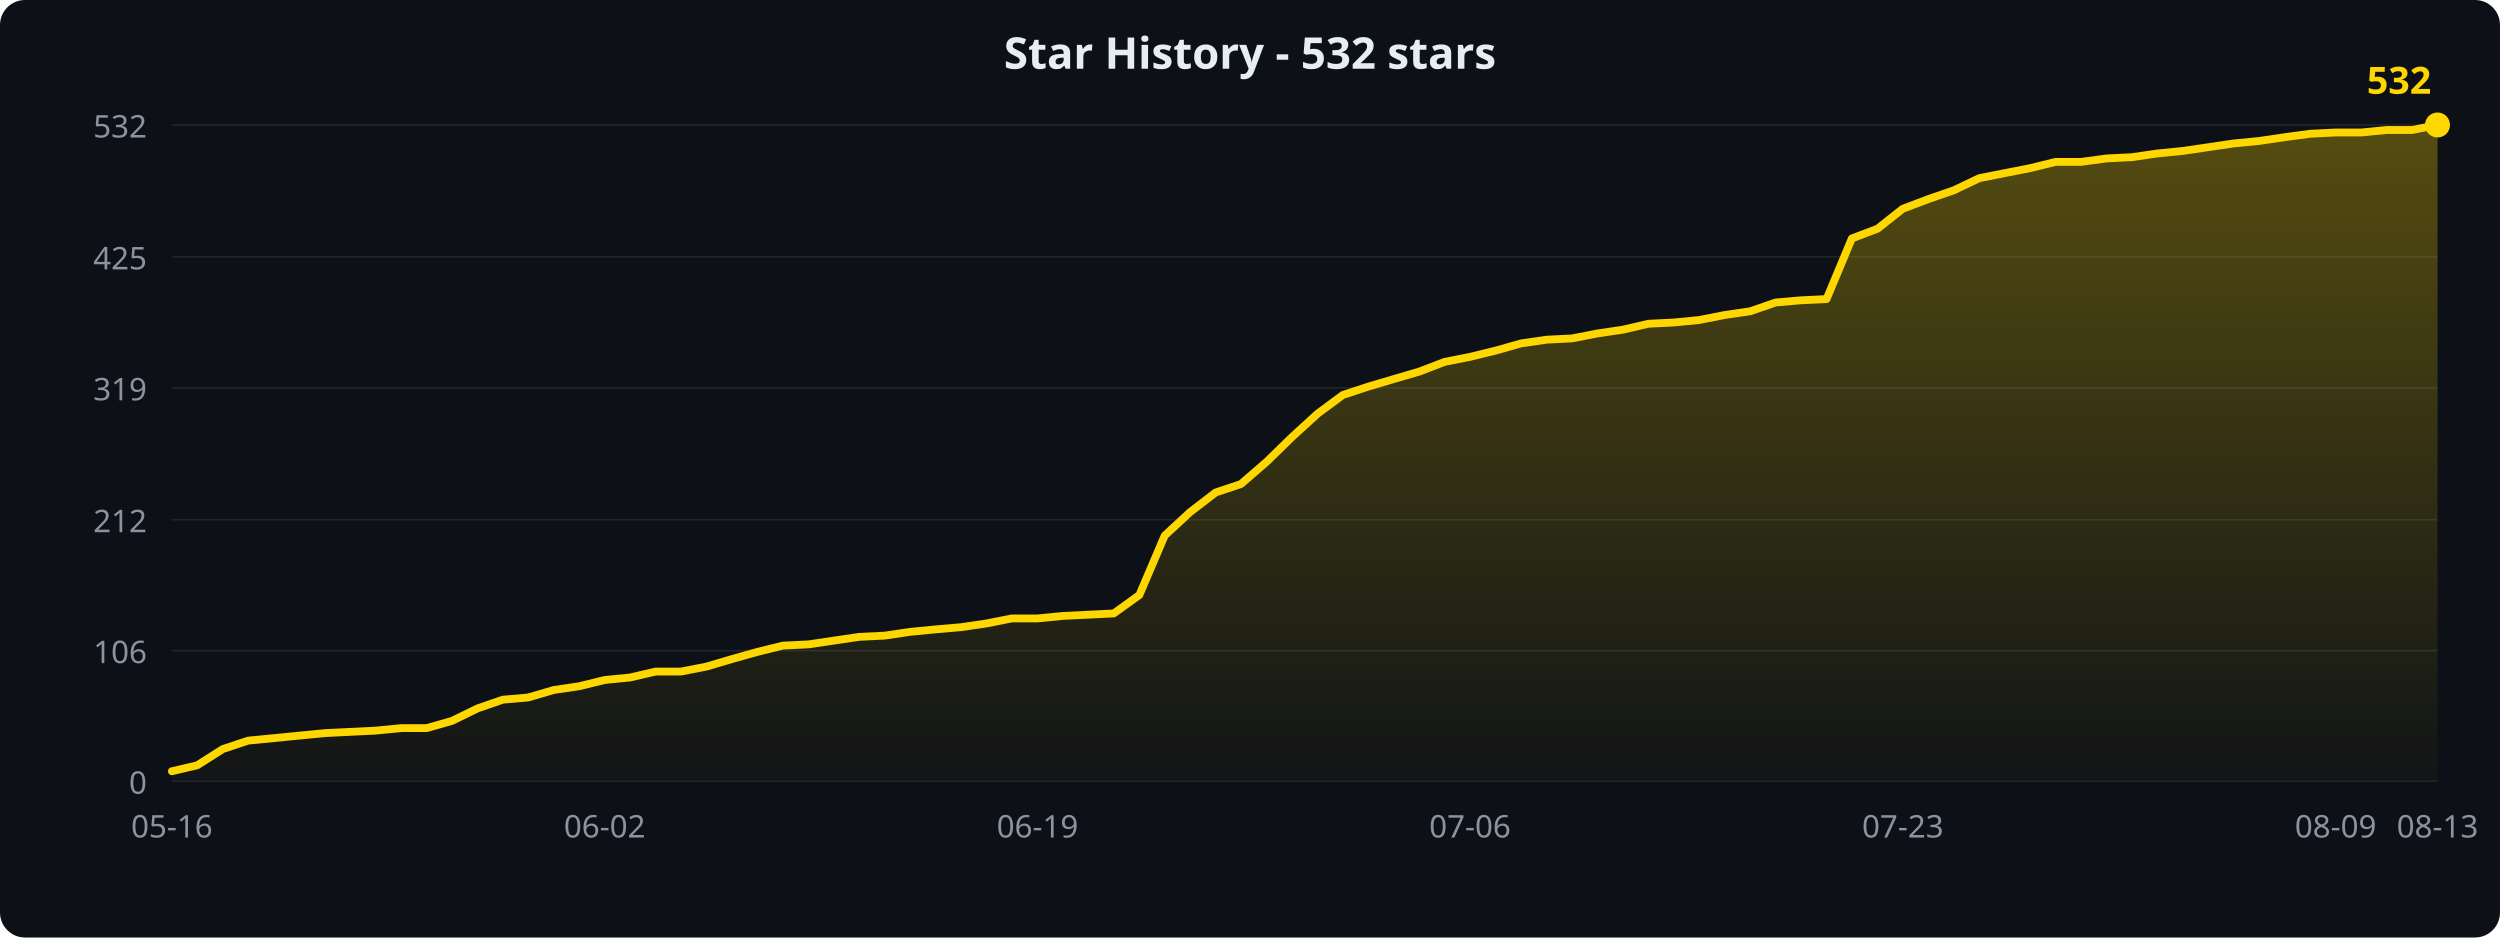
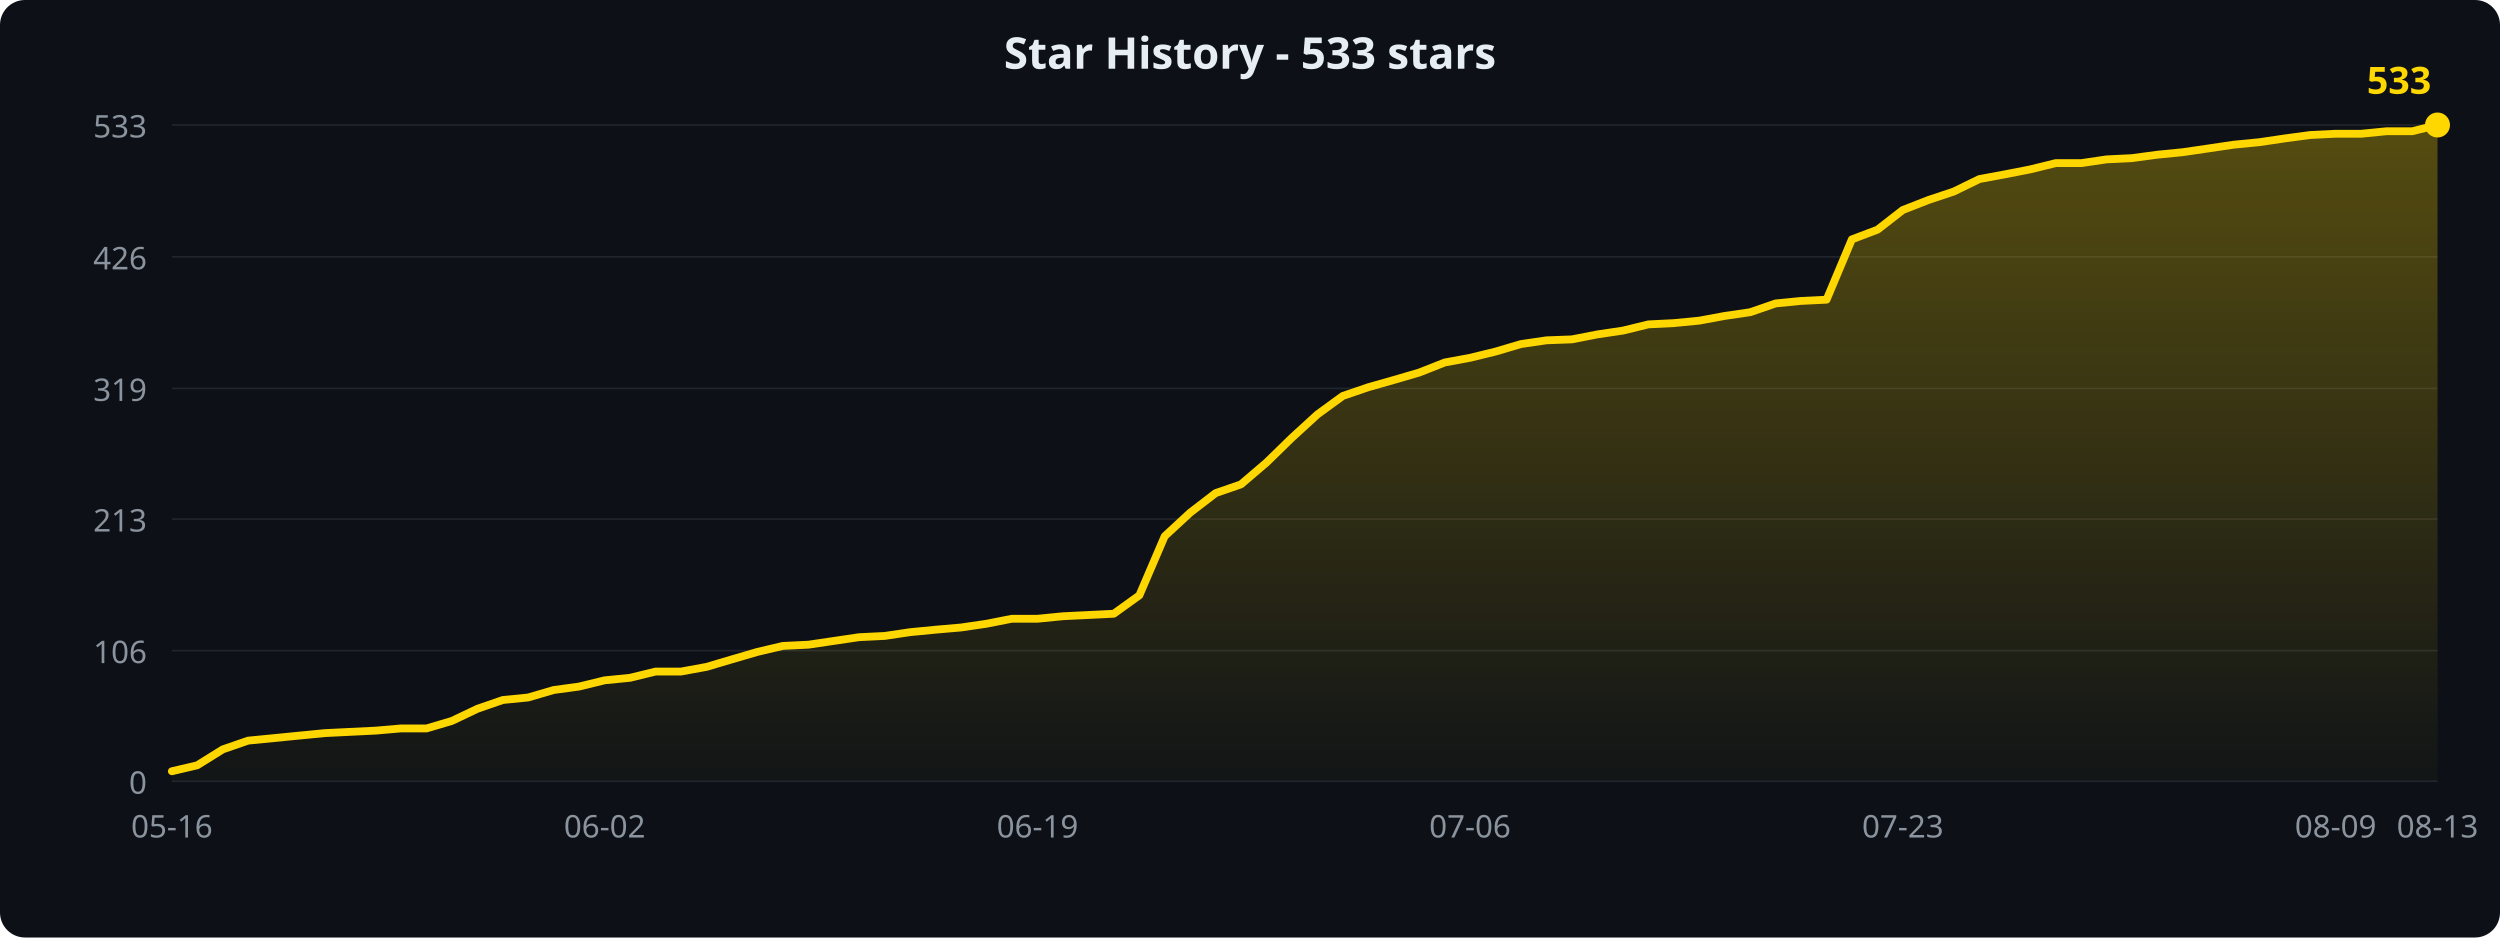
<svg xmlns="http://www.w3.org/2000/svg" viewBox="0 0 800 300" width="800" height="300">
  <defs>
    <linearGradient id="fill" x1="0" y1="0" x2="0" y2="1">
      <stop offset="0%" stop-color="#FFD700" stop-opacity="0.3" />
      <stop offset="100%" stop-color="#FFD700" stop-opacity="0.02" />
    </linearGradient>
  </defs>
  <rect width="800" height="300" rx="8" fill="#0d1117" />
  <text x="400.0" y="22" text-anchor="middle" fill="#e6edf3" font-family="system-ui,sans-serif" font-size="14" font-weight="600">
-     Star History - 532 stars
+     Star History - 533 stars
  </text>
  <line x1="55" y1="250.0" x2="780" y2="250.0" stroke="#21262d" stroke-width="0.5" />
  <text x="47" y="254.0" text-anchor="end" fill="#8b949e" font-family="system-ui,sans-serif" font-size="10">0</text>
  <line x1="55" y1="208.2" x2="780" y2="208.2" stroke="#21262d" stroke-width="0.5" />
  <text x="47" y="212.2" text-anchor="end" fill="#8b949e" font-family="system-ui,sans-serif" font-size="10">106</text>
-   <line x1="55" y1="166.3" x2="780" y2="166.3" stroke="#21262d" stroke-width="0.5" />
-   <text x="47" y="170.3" text-anchor="end" fill="#8b949e" font-family="system-ui,sans-serif" font-size="10">212</text>
-   <line x1="55" y1="124.1" x2="780" y2="124.1" stroke="#21262d" stroke-width="0.5" />
-   <text x="47" y="128.1" text-anchor="end" fill="#8b949e" font-family="system-ui,sans-serif" font-size="10">319</text>
+   <line x1="55" y1="166.1" x2="780" y2="166.1" stroke="#21262d" stroke-width="0.5" />
+   <text x="47" y="170.1" text-anchor="end" fill="#8b949e" font-family="system-ui,sans-serif" font-size="10">213</text>
+   <line x1="55" y1="124.3" x2="780" y2="124.3" stroke="#21262d" stroke-width="0.5" />
+   <text x="47" y="128.3" text-anchor="end" fill="#8b949e" font-family="system-ui,sans-serif" font-size="10">319</text>
  <line x1="55" y1="82.2" x2="780" y2="82.2" stroke="#21262d" stroke-width="0.5" />
-   <text x="47" y="86.2" text-anchor="end" fill="#8b949e" font-family="system-ui,sans-serif" font-size="10">425</text>
+   <text x="47" y="86.2" text-anchor="end" fill="#8b949e" font-family="system-ui,sans-serif" font-size="10">426</text>
  <line x1="55" y1="40.0" x2="780" y2="40.0" stroke="#21262d" stroke-width="0.5" />
-   <text x="47" y="44.0" text-anchor="end" fill="#8b949e" font-family="system-ui,sans-serif" font-size="10">532</text>
-   <polygon points="55.0,246.8 63.1,244.9 71.3,239.7 79.4,237.0 87.6,236.2 95.7,235.4 103.9,234.6 112.0,234.2 120.2,233.8 128.3,233.0 136.5,233.0 144.6,230.7 152.8,226.7 160.9,223.9 169.0,223.2 177.2,220.8 185.3,219.6 193.5,217.6 201.6,216.8 209.8,214.9 217.9,214.9 226.1,213.3 234.2,210.9 242.4,208.6 250.5,206.6 258.7,206.2 266.8,205.0 274.9,203.8 283.1,203.4 291.2,202.2 299.4,201.4 307.5,200.7 315.7,199.5 323.8,197.9 332.0,197.9 340.1,197.1 348.3,196.7 356.4,196.3 364.6,190.4 372.7,171.4 380.8,163.9 389.0,157.6 397.1,154.9 405.3,147.8 413.4,139.9 421.6,132.4 429.7,126.4 437.9,123.7 446.0,121.3 454.2,118.9 462.3,115.8 470.4,114.2 478.6,112.2 486.7,109.9 494.9,108.7 503.0,108.3 511.2,106.7 519.3,105.5 527.5,103.6 535.6,103.2 543.8,102.4 551.9,100.8 560.1,99.6 568.2,96.8 576.3,96.1 584.5,95.7 592.6,76.3 600.8,73.2 608.9,66.8 617.1,63.7 625.2,60.9 633.4,57.0 641.5,55.4 649.7,53.8 657.8,51.8 666.0,51.8 674.1,50.7 682.2,50.3 690.4,49.1 698.5,48.3 706.7,47.1 714.8,45.9 723.0,45.1 731.1,43.9 739.3,42.8 747.4,42.4 755.6,42.4 763.7,41.6 771.9,41.6 780.0,40.0 780.0,250.0 55.0,250.0" fill="url(#fill)" />
-   <polyline points="55.0,246.8 63.1,244.9 71.3,239.7 79.4,237.0 87.6,236.2 95.7,235.4 103.9,234.6 112.0,234.2 120.2,233.8 128.3,233.0 136.5,233.0 144.6,230.7 152.8,226.7 160.9,223.9 169.0,223.2 177.2,220.8 185.3,219.6 193.5,217.6 201.6,216.8 209.8,214.9 217.9,214.9 226.1,213.3 234.2,210.9 242.4,208.6 250.5,206.6 258.7,206.2 266.8,205.0 274.9,203.8 283.1,203.4 291.2,202.2 299.4,201.4 307.5,200.7 315.7,199.5 323.8,197.9 332.0,197.9 340.1,197.1 348.3,196.7 356.4,196.3 364.6,190.4 372.7,171.4 380.8,163.9 389.0,157.6 397.1,154.9 405.3,147.8 413.4,139.9 421.6,132.4 429.7,126.4 437.9,123.7 446.0,121.3 454.2,118.9 462.3,115.8 470.4,114.2 478.6,112.2 486.7,109.9 494.9,108.7 503.0,108.3 511.2,106.7 519.3,105.5 527.5,103.6 535.6,103.2 543.8,102.4 551.9,100.8 560.1,99.6 568.2,96.8 576.3,96.1 584.5,95.7 592.6,76.3 600.8,73.2 608.9,66.8 617.1,63.7 625.2,60.9 633.4,57.0 641.5,55.4 649.7,53.8 657.8,51.8 666.0,51.8 674.1,50.7 682.2,50.3 690.4,49.1 698.5,48.3 706.7,47.1 714.8,45.9 723.0,45.1 731.1,43.9 739.3,42.8 747.4,42.4 755.6,42.4 763.7,41.6 771.9,41.6 780.0,40.0" fill="none" stroke="#FFD700" stroke-width="2.5" stroke-linejoin="round" stroke-linecap="round" />
+   <text x="47" y="44.0" text-anchor="end" fill="#8b949e" font-family="system-ui,sans-serif" font-size="10">533</text>
+   <polygon points="55.0,246.8 63.1,244.9 71.3,239.8 79.4,237.0 87.6,236.2 95.7,235.4 103.9,234.6 112.0,234.2 120.2,233.8 128.3,233.1 136.5,233.1 144.6,230.7 152.8,226.8 160.9,224.0 169.0,223.2 177.2,220.8 185.3,219.7 193.5,217.7 201.6,216.9 209.8,214.9 217.9,214.9 226.1,213.4 234.2,211.0 242.4,208.6 250.5,206.7 258.7,206.3 266.8,205.1 274.9,203.9 283.1,203.5 291.2,202.3 299.4,201.5 307.5,200.8 315.7,199.6 323.8,198.0 332.0,198.0 340.1,197.2 348.3,196.8 356.4,196.4 364.6,190.5 372.7,171.6 380.8,164.1 389.0,157.8 397.1,155.0 405.3,148.0 413.4,140.1 421.6,132.6 429.7,126.7 437.9,123.9 446.0,121.6 454.2,119.2 462.3,116.0 470.4,114.5 478.6,112.5 486.7,110.1 494.9,108.9 503.0,108.6 511.2,107.0 519.3,105.8 527.5,103.8 535.6,103.4 543.8,102.6 551.9,101.1 560.1,99.9 568.2,97.1 576.3,96.3 584.5,95.9 592.6,76.6 600.8,73.5 608.9,67.2 617.1,64.0 625.2,61.3 633.4,57.3 641.5,55.8 649.7,54.2 657.8,52.2 666.0,52.2 674.1,51.0 682.2,50.6 690.4,49.5 698.5,48.7 706.7,47.5 714.8,46.3 723.0,45.5 731.1,44.3 739.3,43.2 747.4,42.8 755.6,42.8 763.7,42.0 771.9,42.0 780.0,40.0 780.0,250.0 55.0,250.0" fill="url(#fill)" />
+   <polyline points="55.0,246.8 63.1,244.9 71.3,239.8 79.4,237.0 87.6,236.2 95.7,235.4 103.9,234.6 112.0,234.2 120.2,233.8 128.3,233.1 136.5,233.1 144.6,230.7 152.8,226.8 160.9,224.0 169.0,223.2 177.2,220.8 185.3,219.7 193.5,217.7 201.6,216.9 209.8,214.9 217.9,214.9 226.1,213.4 234.2,211.0 242.4,208.6 250.5,206.7 258.7,206.3 266.8,205.1 274.9,203.9 283.1,203.5 291.2,202.3 299.4,201.5 307.5,200.8 315.7,199.6 323.8,198.0 332.0,198.0 340.1,197.2 348.3,196.8 356.4,196.4 364.6,190.5 372.7,171.6 380.8,164.1 389.0,157.8 397.1,155.0 405.3,148.0 413.4,140.1 421.6,132.6 429.7,126.7 437.9,123.9 446.0,121.6 454.2,119.2 462.3,116.0 470.4,114.5 478.6,112.5 486.7,110.1 494.9,108.9 503.0,108.6 511.2,107.0 519.3,105.8 527.5,103.8 535.6,103.4 543.8,102.6 551.9,101.1 560.1,99.9 568.2,97.1 576.3,96.3 584.5,95.9 592.6,76.6 600.8,73.5 608.9,67.2 617.1,64.0 625.2,61.3 633.4,57.3 641.5,55.8 649.7,54.2 657.8,52.2 666.0,52.2 674.1,51.0 682.2,50.6 690.4,49.5 698.5,48.7 706.7,47.5 714.8,46.3 723.0,45.5 731.1,44.3 739.3,43.2 747.4,42.8 755.6,42.8 763.7,42.0 771.9,42.0 780.0,40.0" fill="none" stroke="#FFD700" stroke-width="2.5" stroke-linejoin="round" stroke-linecap="round" />
  <text x="55.0" y="268" text-anchor="middle" fill="#8b949e" font-family="system-ui,sans-serif" font-size="10">05-16</text>
  <text x="193.5" y="268" text-anchor="middle" fill="#8b949e" font-family="system-ui,sans-serif" font-size="10">06-02</text>
  <text x="332.0" y="268" text-anchor="middle" fill="#8b949e" font-family="system-ui,sans-serif" font-size="10">06-19</text>
  <text x="470.4" y="268" text-anchor="middle" fill="#8b949e" font-family="system-ui,sans-serif" font-size="10">07-06</text>
  <text x="608.9" y="268" text-anchor="middle" fill="#8b949e" font-family="system-ui,sans-serif" font-size="10">07-23</text>
  <text x="747.4" y="268" text-anchor="middle" fill="#8b949e" font-family="system-ui,sans-serif" font-size="10">08-09</text>
  <text x="780.0" y="268" text-anchor="middle" fill="#8b949e" font-family="system-ui,sans-serif" font-size="10">08-13</text>
  <circle cx="780.0" cy="40.0" r="4" fill="#FFD700" />
-   <text x="778.0" y="30.0" text-anchor="end" fill="#FFD700" font-family="system-ui,sans-serif" font-size="12" font-weight="600">532</text>
+   <text x="778.0" y="30.0" text-anchor="end" fill="#FFD700" font-family="system-ui,sans-serif" font-size="12" font-weight="600">533</text>
</svg>
